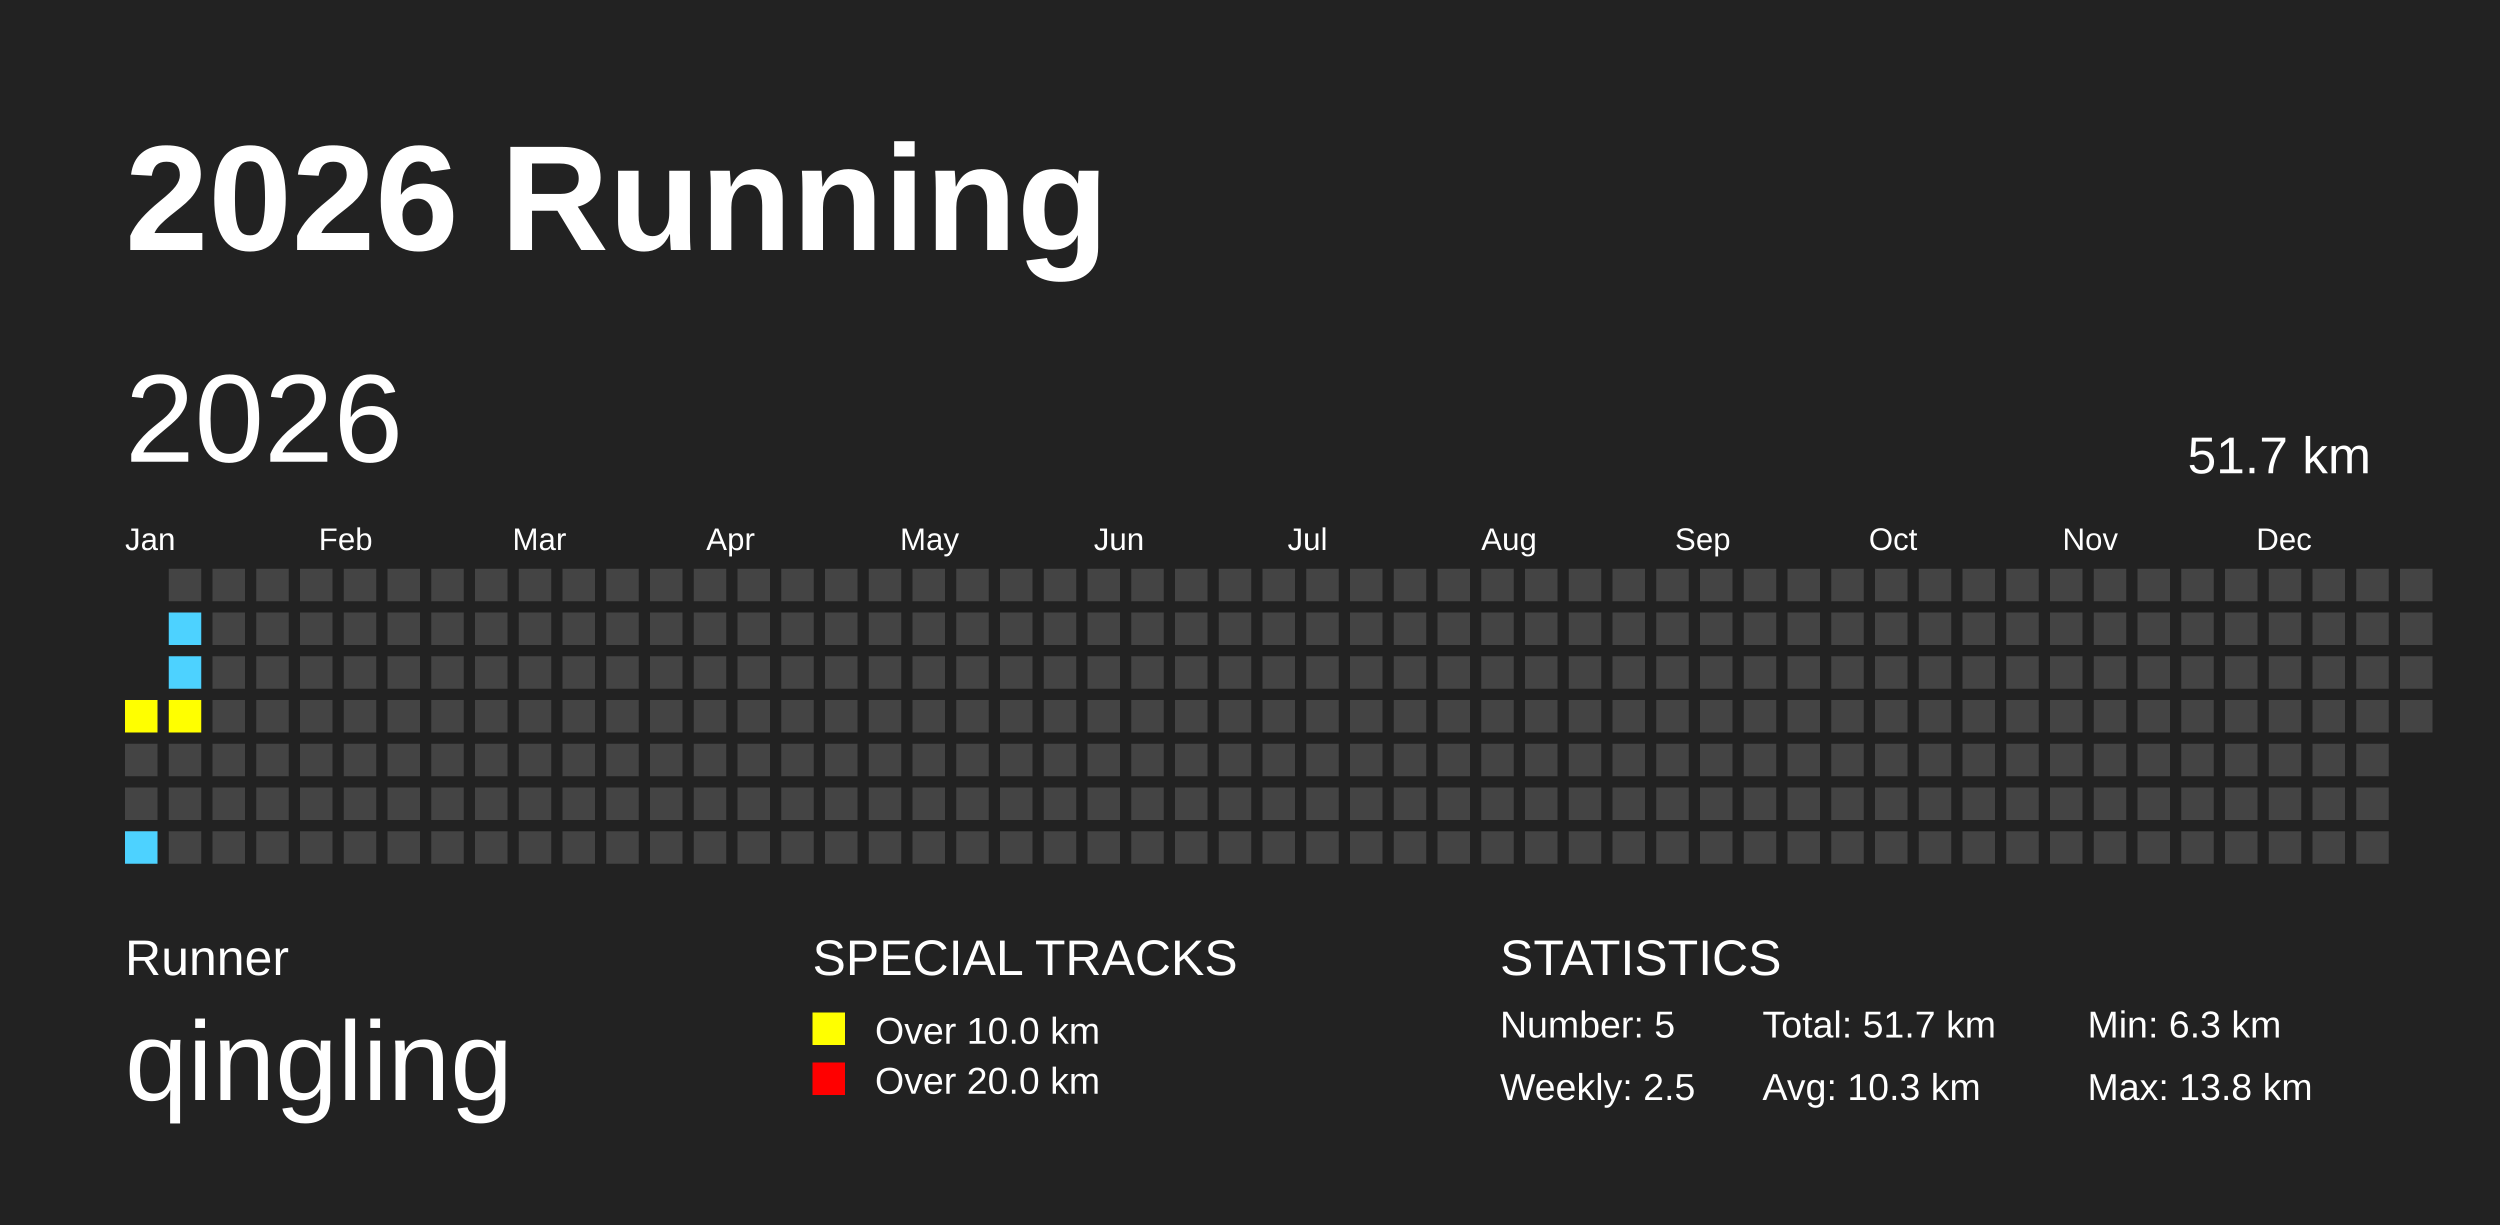
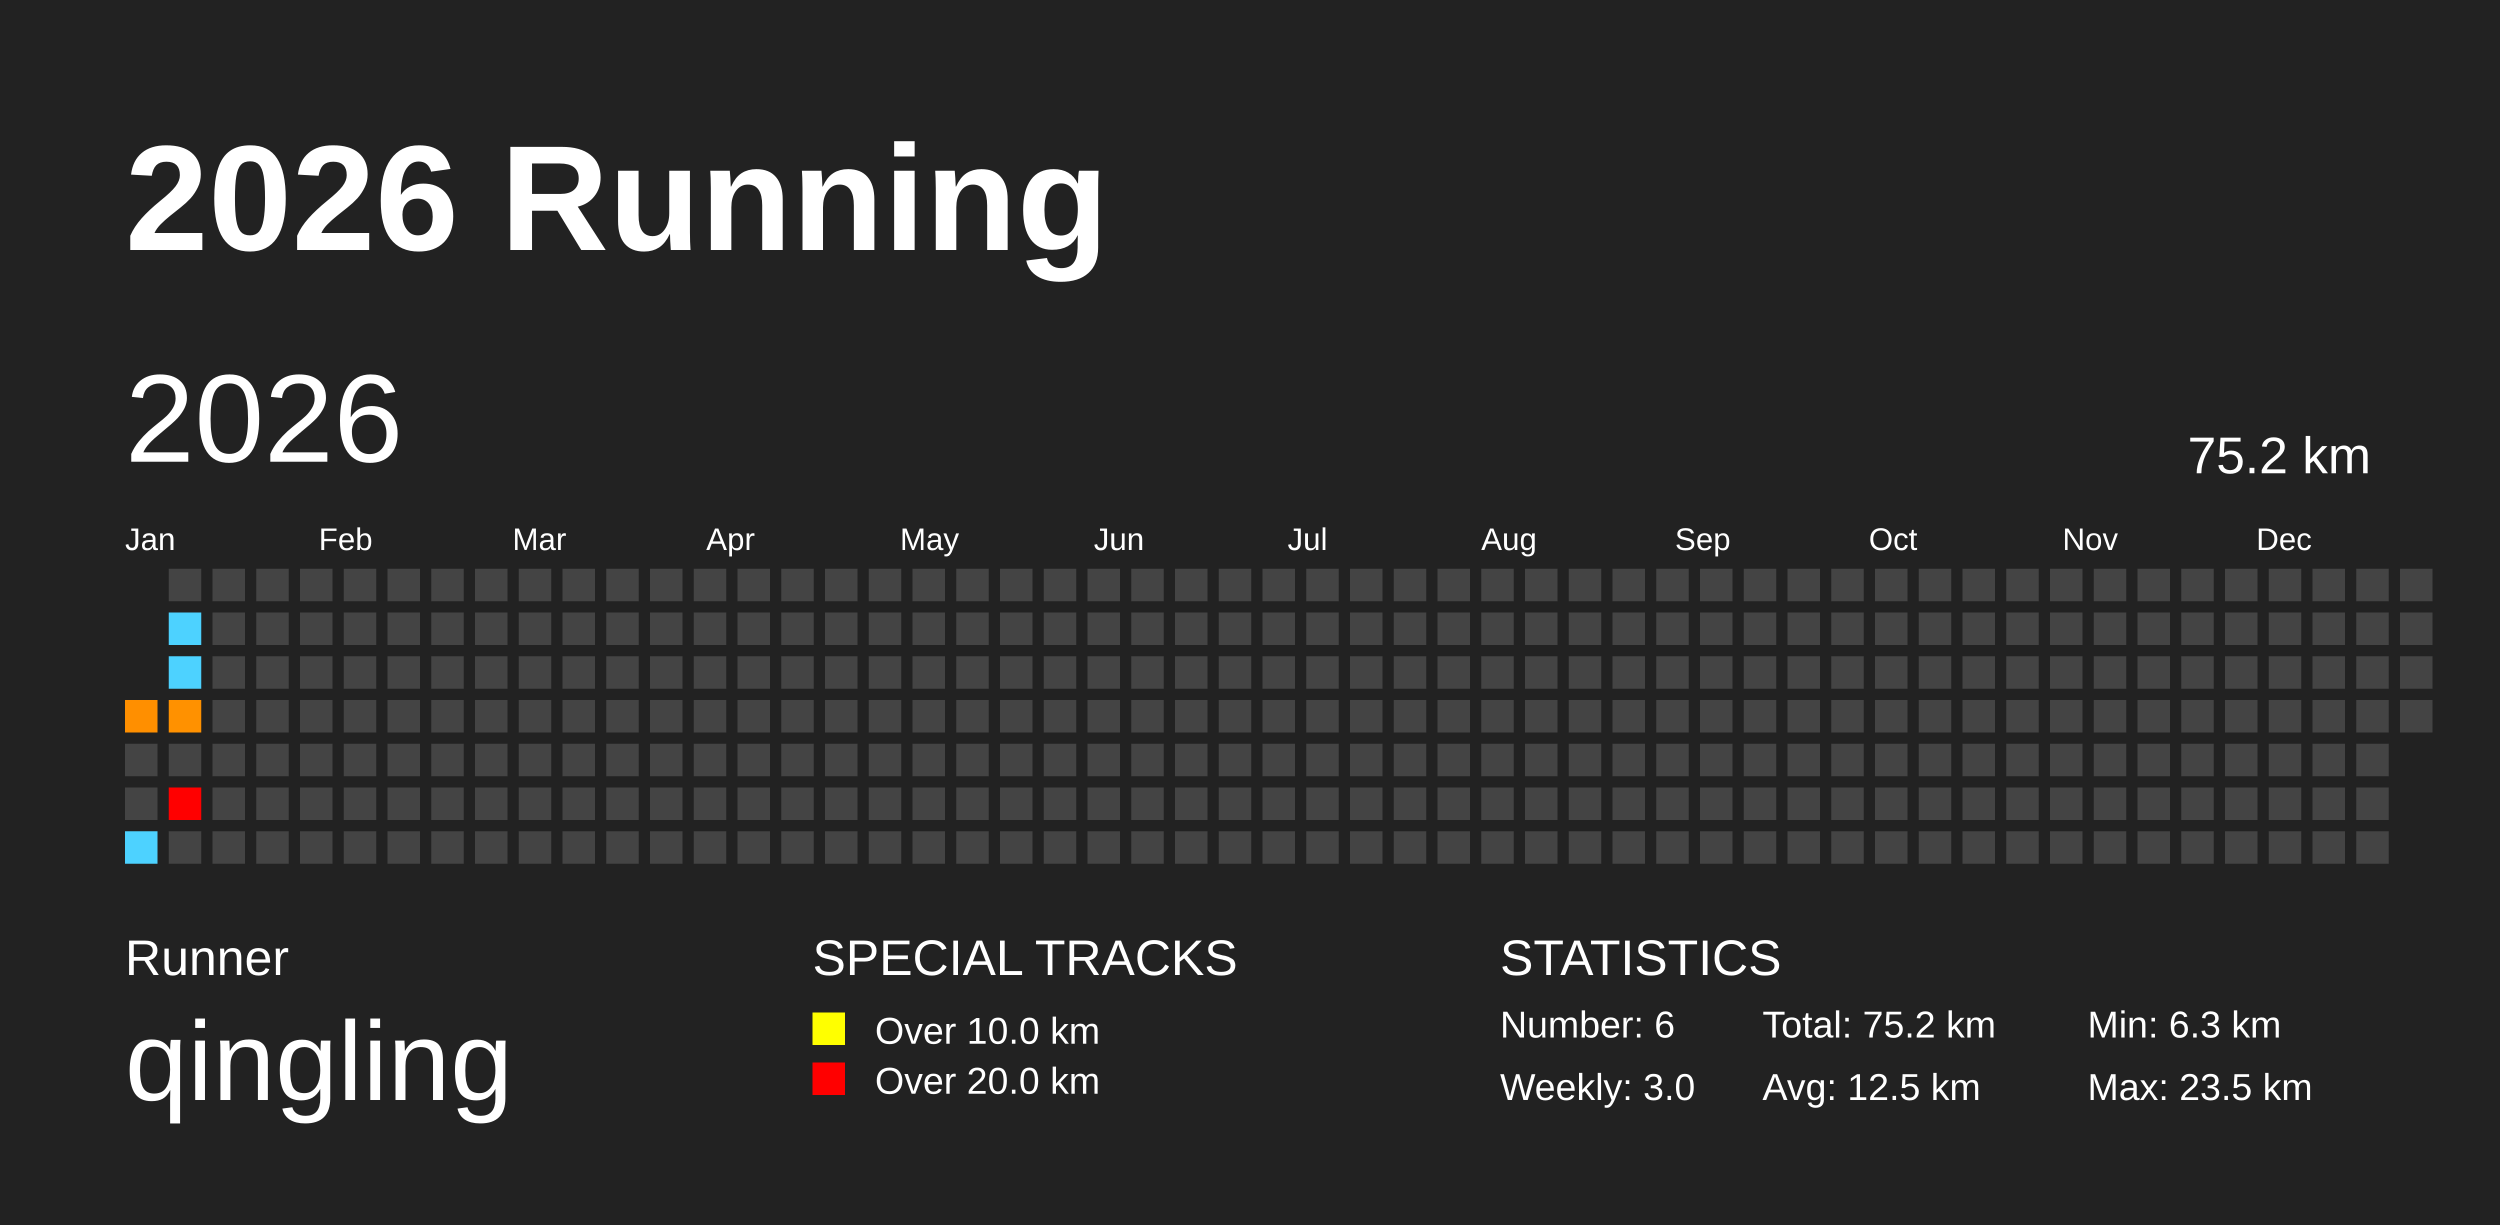
<svg xmlns="http://www.w3.org/2000/svg" baseProfile="full" height="98mm" version="1.1" viewBox="0,0,200,98" width="200mm">
  <defs />
  <rect fill="#222222" height="98" width="200" x="0" y="0" />
  <text fill="#FFFFFF" style="font-size:12px; font-family:Arial; font-weight:bold;" x="10" y="20">2026 Running</text>
  <text fill="#FFFFFF" style="font-size:4px; font-family:Arial" x="10" y="78">Runner</text>
  <text fill="#FFFFFF" style="font-size:9px; font-family:Arial" x="10" y="88">qingling</text>
  <text fill="#FFFFFF" style="font-size:4px; font-family:Arial" x="65" y="78">SPECIAL TRACKS</text>
  <rect fill="yellow" height="2.6" width="2.6" x="65" y="81" />
  <text fill="#FFFFFF" style="font-size:3px; font-family:Arial" x="70" y="83.5">Over 10.0 km</text>
  <rect fill="red" height="2.6" width="2.6" x="65" y="85" />
  <text fill="#FFFFFF" style="font-size:3px; font-family:Arial" x="70" y="87.5">Over 20.0 km</text>
  <text fill="#FFFFFF" style="font-size:4px; font-family:Arial" x="120" y="78">STATISTICS</text>
-   <text fill="#FFFFFF" style="font-size:3px; font-family:Arial" x="120" y="83">Number: 5</text>
-   <text fill="#FFFFFF" style="font-size:3px; font-family:Arial" x="120" y="88">Weekly: 2.5</text>
-   <text fill="#FFFFFF" style="font-size:3px; font-family:Arial" x="141" y="83">Total: 51.7 km</text>
-   <text fill="#FFFFFF" style="font-size:3px; font-family:Arial" x="141" y="88">Avg: 10.3 km</text>
+   <text fill="#FFFFFF" style="font-size:3px; font-family:Arial" x="120" y="83">Number: 6</text>
+   <text fill="#FFFFFF" style="font-size:3px; font-family:Arial" x="120" y="88">Weekly: 3.0</text>
+   <text fill="#FFFFFF" style="font-size:3px; font-family:Arial" x="141" y="83">Total: 75.2 km</text>
+   <text fill="#FFFFFF" style="font-size:3px; font-family:Arial" x="141" y="88">Avg: 12.5 km</text>
  <text fill="#FFFFFF" style="font-size:3px; font-family:Arial" x="167" y="83">Min: 6.3 km</text>
-   <text fill="#FFFFFF" style="font-size:3px; font-family:Arial" x="167" y="88">Max: 13.8 km</text>
+   <text fill="#FFFFFF" style="font-size:3px; font-family:Arial" x="167" y="88">Max: 23.5 km</text>
  <text dominant-baseline="hanging" fill="#FFFFFF" style="font-size:10.0px; font-family:Arial;" x="10" y="30">2026</text>
-   <text dominant-baseline="hanging" fill="#FFFFFF" style="font-size:4.125px; font-family:Arial;" x="175" y="35">51.7 km</text>
+   <text dominant-baseline="hanging" fill="#FFFFFF" style="font-size:4.125px; font-family:Arial;" x="175" y="35">75.2 km</text>
  <text fill="#FFFFFF" style="font-size:2.5px; font-family:Arial" x="10.0" y="44">Jan</text>
  <text fill="#FFFFFF" style="font-size:2.5px; font-family:Arial" x="25.5" y="44">Feb</text>
  <text fill="#FFFFFF" style="font-size:2.5px; font-family:Arial" x="41.0" y="44">Mar</text>
  <text fill="#FFFFFF" style="font-size:2.5px; font-family:Arial" x="56.5" y="44">Apr</text>
  <text fill="#FFFFFF" style="font-size:2.5px; font-family:Arial" x="72.0" y="44">May</text>
  <text fill="#FFFFFF" style="font-size:2.5px; font-family:Arial" x="87.5" y="44">Jun</text>
  <text fill="#FFFFFF" style="font-size:2.5px; font-family:Arial" x="103.0" y="44">Jul</text>
  <text fill="#FFFFFF" style="font-size:2.5px; font-family:Arial" x="118.5" y="44">Aug</text>
  <text fill="#FFFFFF" style="font-size:2.5px; font-family:Arial" x="134.0" y="44">Sep</text>
  <text fill="#FFFFFF" style="font-size:2.5px; font-family:Arial" x="149.5" y="44">Oct</text>
  <text fill="#FFFFFF" style="font-size:2.5px; font-family:Arial" x="165.0" y="44">Nov</text>
  <text fill="#FFFFFF" style="font-size:2.5px; font-family:Arial" x="180.5" y="44">Dec</text>
-   <rect fill="yellow" height="2.6" width="2.6" x="10.0" y="56.0" />
+   <rect fill="#ff8f00" height="2.6" width="2.6" x="10.0" y="56.0" />
  <rect fill="#444444" height="2.6" width="2.6" x="10.0" y="59.5" />
  <rect fill="#444444" height="2.6" width="2.6" x="10.0" y="63.0" />
-   <rect fill="#4DD2FF" height="2.6" width="2.6" x="10.0" y="66.5" />
+   <rect fill="#4dd2ff" height="2.6" width="2.6" x="10.0" y="66.5" />
  <rect fill="#444444" height="2.6" width="2.6" x="13.5" y="45.5" />
-   <rect fill="#4DD2FF" height="2.6" width="2.6" x="13.5" y="49.0" />
-   <rect fill="#4DD2FF" height="2.6" width="2.6" x="13.5" y="52.5" />
-   <rect fill="yellow" height="2.6" width="2.6" x="13.5" y="56.0" />
+   <rect fill="#4dd2ff" height="2.6" width="2.6" x="13.5" y="49.0" />
+   <rect fill="#4dd2ff" height="2.6" width="2.6" x="13.5" y="52.5" />
+   <rect fill="#ff9100" height="2.6" width="2.6" x="13.5" y="56.0" />
  <rect fill="#444444" height="2.6" width="2.6" x="13.5" y="59.5" />
-   <rect fill="#444444" height="2.6" width="2.6" x="13.5" y="63.0" />
+   <rect fill="red" height="2.6" width="2.6" x="13.5" y="63.0" />
  <rect fill="#444444" height="2.6" width="2.6" x="13.5" y="66.5" />
  <rect fill="#444444" height="2.6" width="2.6" x="17.0" y="45.5" />
  <rect fill="#444444" height="2.6" width="2.6" x="17.0" y="49.0" />
  <rect fill="#444444" height="2.6" width="2.6" x="17.0" y="52.5" />
  <rect fill="#444444" height="2.6" width="2.6" x="17.0" y="56.0" />
  <rect fill="#444444" height="2.6" width="2.6" x="17.0" y="59.5" />
  <rect fill="#444444" height="2.6" width="2.6" x="17.0" y="63.0" />
  <rect fill="#444444" height="2.6" width="2.6" x="17.0" y="66.5" />
  <rect fill="#444444" height="2.6" width="2.6" x="20.5" y="45.5" />
  <rect fill="#444444" height="2.6" width="2.6" x="20.5" y="49.0" />
  <rect fill="#444444" height="2.6" width="2.6" x="20.5" y="52.5" />
  <rect fill="#444444" height="2.6" width="2.6" x="20.5" y="56.0" />
  <rect fill="#444444" height="2.6" width="2.6" x="20.5" y="59.5" />
  <rect fill="#444444" height="2.6" width="2.6" x="20.5" y="63.0" />
  <rect fill="#444444" height="2.6" width="2.6" x="20.5" y="66.5" />
  <rect fill="#444444" height="2.6" width="2.6" x="24.0" y="45.5" />
  <rect fill="#444444" height="2.6" width="2.6" x="24.0" y="49.0" />
  <rect fill="#444444" height="2.6" width="2.6" x="24.0" y="52.5" />
  <rect fill="#444444" height="2.6" width="2.6" x="24.0" y="56.0" />
  <rect fill="#444444" height="2.6" width="2.6" x="24.0" y="59.5" />
  <rect fill="#444444" height="2.6" width="2.6" x="24.0" y="63.0" />
  <rect fill="#444444" height="2.6" width="2.6" x="24.0" y="66.5" />
  <rect fill="#444444" height="2.6" width="2.6" x="27.5" y="45.5" />
  <rect fill="#444444" height="2.6" width="2.6" x="27.5" y="49.0" />
  <rect fill="#444444" height="2.6" width="2.6" x="27.5" y="52.5" />
  <rect fill="#444444" height="2.6" width="2.6" x="27.5" y="56.0" />
  <rect fill="#444444" height="2.6" width="2.6" x="27.5" y="59.5" />
  <rect fill="#444444" height="2.6" width="2.6" x="27.5" y="63.0" />
  <rect fill="#444444" height="2.6" width="2.6" x="27.5" y="66.5" />
  <rect fill="#444444" height="2.6" width="2.6" x="31.0" y="45.5" />
  <rect fill="#444444" height="2.6" width="2.6" x="31.0" y="49.0" />
  <rect fill="#444444" height="2.6" width="2.6" x="31.0" y="52.5" />
  <rect fill="#444444" height="2.6" width="2.6" x="31.0" y="56.0" />
  <rect fill="#444444" height="2.6" width="2.6" x="31.0" y="59.5" />
  <rect fill="#444444" height="2.6" width="2.6" x="31.0" y="63.0" />
  <rect fill="#444444" height="2.6" width="2.6" x="31.0" y="66.5" />
  <rect fill="#444444" height="2.6" width="2.6" x="34.5" y="45.5" />
  <rect fill="#444444" height="2.6" width="2.6" x="34.5" y="49.0" />
  <rect fill="#444444" height="2.6" width="2.6" x="34.5" y="52.5" />
  <rect fill="#444444" height="2.6" width="2.6" x="34.5" y="56.0" />
  <rect fill="#444444" height="2.6" width="2.6" x="34.5" y="59.5" />
  <rect fill="#444444" height="2.6" width="2.6" x="34.5" y="63.0" />
  <rect fill="#444444" height="2.6" width="2.6" x="34.5" y="66.5" />
  <rect fill="#444444" height="2.6" width="2.6" x="38.0" y="45.5" />
  <rect fill="#444444" height="2.6" width="2.6" x="38.0" y="49.0" />
  <rect fill="#444444" height="2.6" width="2.6" x="38.0" y="52.5" />
  <rect fill="#444444" height="2.6" width="2.6" x="38.0" y="56.0" />
  <rect fill="#444444" height="2.6" width="2.6" x="38.0" y="59.5" />
  <rect fill="#444444" height="2.6" width="2.6" x="38.0" y="63.0" />
  <rect fill="#444444" height="2.6" width="2.6" x="38.0" y="66.5" />
  <rect fill="#444444" height="2.6" width="2.6" x="41.5" y="45.5" />
  <rect fill="#444444" height="2.6" width="2.6" x="41.5" y="49.0" />
  <rect fill="#444444" height="2.6" width="2.6" x="41.5" y="52.5" />
  <rect fill="#444444" height="2.6" width="2.6" x="41.5" y="56.0" />
  <rect fill="#444444" height="2.6" width="2.6" x="41.5" y="59.5" />
  <rect fill="#444444" height="2.6" width="2.6" x="41.5" y="63.0" />
  <rect fill="#444444" height="2.6" width="2.6" x="41.5" y="66.5" />
  <rect fill="#444444" height="2.6" width="2.6" x="45.0" y="45.5" />
  <rect fill="#444444" height="2.6" width="2.6" x="45.0" y="49.0" />
  <rect fill="#444444" height="2.6" width="2.6" x="45.0" y="52.5" />
  <rect fill="#444444" height="2.6" width="2.6" x="45.0" y="56.0" />
  <rect fill="#444444" height="2.6" width="2.6" x="45.0" y="59.5" />
  <rect fill="#444444" height="2.6" width="2.6" x="45.0" y="63.0" />
  <rect fill="#444444" height="2.6" width="2.6" x="45.0" y="66.5" />
  <rect fill="#444444" height="2.6" width="2.6" x="48.5" y="45.5" />
  <rect fill="#444444" height="2.6" width="2.6" x="48.5" y="49.0" />
  <rect fill="#444444" height="2.6" width="2.6" x="48.5" y="52.5" />
  <rect fill="#444444" height="2.6" width="2.6" x="48.5" y="56.0" />
  <rect fill="#444444" height="2.6" width="2.6" x="48.5" y="59.5" />
  <rect fill="#444444" height="2.6" width="2.6" x="48.5" y="63.0" />
  <rect fill="#444444" height="2.6" width="2.6" x="48.5" y="66.5" />
  <rect fill="#444444" height="2.6" width="2.6" x="52.0" y="45.5" />
  <rect fill="#444444" height="2.6" width="2.6" x="52.0" y="49.0" />
  <rect fill="#444444" height="2.6" width="2.6" x="52.0" y="52.5" />
  <rect fill="#444444" height="2.6" width="2.6" x="52.0" y="56.0" />
  <rect fill="#444444" height="2.6" width="2.6" x="52.0" y="59.5" />
  <rect fill="#444444" height="2.6" width="2.6" x="52.0" y="63.0" />
  <rect fill="#444444" height="2.6" width="2.6" x="52.0" y="66.5" />
  <rect fill="#444444" height="2.6" width="2.6" x="55.5" y="45.5" />
  <rect fill="#444444" height="2.6" width="2.6" x="55.5" y="49.0" />
  <rect fill="#444444" height="2.6" width="2.6" x="55.5" y="52.5" />
  <rect fill="#444444" height="2.6" width="2.6" x="55.5" y="56.0" />
  <rect fill="#444444" height="2.6" width="2.6" x="55.5" y="59.5" />
  <rect fill="#444444" height="2.6" width="2.6" x="55.5" y="63.0" />
  <rect fill="#444444" height="2.6" width="2.6" x="55.5" y="66.5" />
  <rect fill="#444444" height="2.6" width="2.6" x="59.0" y="45.5" />
  <rect fill="#444444" height="2.6" width="2.6" x="59.0" y="49.0" />
  <rect fill="#444444" height="2.6" width="2.6" x="59.0" y="52.5" />
  <rect fill="#444444" height="2.6" width="2.6" x="59.0" y="56.0" />
  <rect fill="#444444" height="2.6" width="2.6" x="59.0" y="59.5" />
  <rect fill="#444444" height="2.6" width="2.6" x="59.0" y="63.0" />
  <rect fill="#444444" height="2.6" width="2.6" x="59.0" y="66.5" />
  <rect fill="#444444" height="2.6" width="2.6" x="62.5" y="45.5" />
  <rect fill="#444444" height="2.6" width="2.6" x="62.5" y="49.0" />
  <rect fill="#444444" height="2.6" width="2.6" x="62.5" y="52.5" />
  <rect fill="#444444" height="2.6" width="2.6" x="62.5" y="56.0" />
  <rect fill="#444444" height="2.6" width="2.6" x="62.5" y="59.5" />
  <rect fill="#444444" height="2.6" width="2.6" x="62.5" y="63.0" />
  <rect fill="#444444" height="2.6" width="2.6" x="62.5" y="66.5" />
  <rect fill="#444444" height="2.6" width="2.6" x="66.0" y="45.5" />
  <rect fill="#444444" height="2.6" width="2.6" x="66.0" y="49.0" />
  <rect fill="#444444" height="2.6" width="2.6" x="66.0" y="52.5" />
  <rect fill="#444444" height="2.6" width="2.6" x="66.0" y="56.0" />
  <rect fill="#444444" height="2.6" width="2.6" x="66.0" y="59.5" />
  <rect fill="#444444" height="2.6" width="2.6" x="66.0" y="63.0" />
  <rect fill="#444444" height="2.6" width="2.6" x="66.0" y="66.5" />
  <rect fill="#444444" height="2.6" width="2.6" x="69.5" y="45.5" />
  <rect fill="#444444" height="2.6" width="2.6" x="69.5" y="49.0" />
  <rect fill="#444444" height="2.6" width="2.6" x="69.5" y="52.5" />
  <rect fill="#444444" height="2.6" width="2.6" x="69.5" y="56.0" />
  <rect fill="#444444" height="2.6" width="2.6" x="69.5" y="59.5" />
  <rect fill="#444444" height="2.6" width="2.6" x="69.5" y="63.0" />
  <rect fill="#444444" height="2.6" width="2.6" x="69.5" y="66.5" />
  <rect fill="#444444" height="2.6" width="2.6" x="73.0" y="45.5" />
  <rect fill="#444444" height="2.6" width="2.6" x="73.0" y="49.0" />
  <rect fill="#444444" height="2.6" width="2.6" x="73.0" y="52.5" />
  <rect fill="#444444" height="2.6" width="2.6" x="73.0" y="56.0" />
  <rect fill="#444444" height="2.6" width="2.6" x="73.0" y="59.5" />
  <rect fill="#444444" height="2.6" width="2.6" x="73.0" y="63.0" />
  <rect fill="#444444" height="2.6" width="2.6" x="73.0" y="66.5" />
  <rect fill="#444444" height="2.6" width="2.6" x="76.5" y="45.5" />
  <rect fill="#444444" height="2.6" width="2.6" x="76.5" y="49.0" />
  <rect fill="#444444" height="2.6" width="2.6" x="76.5" y="52.5" />
  <rect fill="#444444" height="2.6" width="2.6" x="76.5" y="56.0" />
  <rect fill="#444444" height="2.6" width="2.6" x="76.5" y="59.5" />
  <rect fill="#444444" height="2.6" width="2.6" x="76.5" y="63.0" />
  <rect fill="#444444" height="2.6" width="2.6" x="76.5" y="66.5" />
  <rect fill="#444444" height="2.6" width="2.6" x="80.0" y="45.5" />
  <rect fill="#444444" height="2.6" width="2.6" x="80.0" y="49.0" />
  <rect fill="#444444" height="2.6" width="2.6" x="80.0" y="52.5" />
  <rect fill="#444444" height="2.6" width="2.6" x="80.0" y="56.0" />
  <rect fill="#444444" height="2.6" width="2.6" x="80.0" y="59.5" />
  <rect fill="#444444" height="2.6" width="2.6" x="80.0" y="63.0" />
  <rect fill="#444444" height="2.6" width="2.6" x="80.0" y="66.5" />
  <rect fill="#444444" height="2.6" width="2.6" x="83.5" y="45.5" />
  <rect fill="#444444" height="2.6" width="2.6" x="83.5" y="49.0" />
  <rect fill="#444444" height="2.6" width="2.6" x="83.5" y="52.5" />
  <rect fill="#444444" height="2.6" width="2.6" x="83.5" y="56.0" />
  <rect fill="#444444" height="2.6" width="2.6" x="83.5" y="59.5" />
  <rect fill="#444444" height="2.6" width="2.6" x="83.5" y="63.0" />
  <rect fill="#444444" height="2.6" width="2.6" x="83.5" y="66.5" />
  <rect fill="#444444" height="2.6" width="2.6" x="87.0" y="45.5" />
  <rect fill="#444444" height="2.6" width="2.6" x="87.0" y="49.0" />
  <rect fill="#444444" height="2.6" width="2.6" x="87.0" y="52.5" />
  <rect fill="#444444" height="2.6" width="2.6" x="87.0" y="56.0" />
  <rect fill="#444444" height="2.6" width="2.6" x="87.0" y="59.5" />
  <rect fill="#444444" height="2.6" width="2.6" x="87.0" y="63.0" />
  <rect fill="#444444" height="2.6" width="2.6" x="87.0" y="66.5" />
  <rect fill="#444444" height="2.6" width="2.6" x="90.5" y="45.5" />
  <rect fill="#444444" height="2.6" width="2.6" x="90.5" y="49.0" />
  <rect fill="#444444" height="2.6" width="2.6" x="90.5" y="52.5" />
  <rect fill="#444444" height="2.6" width="2.6" x="90.5" y="56.0" />
  <rect fill="#444444" height="2.6" width="2.6" x="90.5" y="59.5" />
  <rect fill="#444444" height="2.6" width="2.6" x="90.5" y="63.0" />
  <rect fill="#444444" height="2.6" width="2.6" x="90.5" y="66.5" />
  <rect fill="#444444" height="2.6" width="2.6" x="94.0" y="45.5" />
  <rect fill="#444444" height="2.6" width="2.6" x="94.0" y="49.0" />
  <rect fill="#444444" height="2.6" width="2.6" x="94.0" y="52.5" />
  <rect fill="#444444" height="2.6" width="2.6" x="94.0" y="56.0" />
  <rect fill="#444444" height="2.6" width="2.6" x="94.0" y="59.5" />
  <rect fill="#444444" height="2.6" width="2.6" x="94.0" y="63.0" />
  <rect fill="#444444" height="2.6" width="2.6" x="94.0" y="66.5" />
  <rect fill="#444444" height="2.6" width="2.6" x="97.5" y="45.5" />
  <rect fill="#444444" height="2.6" width="2.6" x="97.5" y="49.0" />
  <rect fill="#444444" height="2.6" width="2.6" x="97.5" y="52.5" />
  <rect fill="#444444" height="2.6" width="2.6" x="97.5" y="56.0" />
  <rect fill="#444444" height="2.6" width="2.6" x="97.5" y="59.5" />
  <rect fill="#444444" height="2.6" width="2.6" x="97.5" y="63.0" />
  <rect fill="#444444" height="2.6" width="2.6" x="97.5" y="66.5" />
  <rect fill="#444444" height="2.6" width="2.6" x="101.0" y="45.5" />
  <rect fill="#444444" height="2.6" width="2.6" x="101.0" y="49.0" />
  <rect fill="#444444" height="2.6" width="2.6" x="101.0" y="52.5" />
  <rect fill="#444444" height="2.6" width="2.6" x="101.0" y="56.0" />
  <rect fill="#444444" height="2.6" width="2.6" x="101.0" y="59.5" />
  <rect fill="#444444" height="2.6" width="2.6" x="101.0" y="63.0" />
  <rect fill="#444444" height="2.6" width="2.6" x="101.0" y="66.5" />
  <rect fill="#444444" height="2.6" width="2.6" x="104.5" y="45.5" />
  <rect fill="#444444" height="2.6" width="2.6" x="104.5" y="49.0" />
  <rect fill="#444444" height="2.6" width="2.6" x="104.5" y="52.5" />
  <rect fill="#444444" height="2.6" width="2.6" x="104.5" y="56.0" />
  <rect fill="#444444" height="2.6" width="2.6" x="104.5" y="59.5" />
  <rect fill="#444444" height="2.6" width="2.6" x="104.5" y="63.0" />
  <rect fill="#444444" height="2.6" width="2.6" x="104.5" y="66.5" />
  <rect fill="#444444" height="2.6" width="2.6" x="108.0" y="45.5" />
  <rect fill="#444444" height="2.6" width="2.6" x="108.0" y="49.0" />
  <rect fill="#444444" height="2.6" width="2.6" x="108.0" y="52.5" />
  <rect fill="#444444" height="2.6" width="2.6" x="108.0" y="56.0" />
  <rect fill="#444444" height="2.6" width="2.6" x="108.0" y="59.5" />
  <rect fill="#444444" height="2.6" width="2.6" x="108.0" y="63.0" />
  <rect fill="#444444" height="2.6" width="2.6" x="108.0" y="66.5" />
  <rect fill="#444444" height="2.6" width="2.6" x="111.5" y="45.5" />
  <rect fill="#444444" height="2.6" width="2.6" x="111.5" y="49.0" />
  <rect fill="#444444" height="2.6" width="2.6" x="111.5" y="52.5" />
  <rect fill="#444444" height="2.6" width="2.6" x="111.5" y="56.0" />
  <rect fill="#444444" height="2.6" width="2.6" x="111.5" y="59.5" />
  <rect fill="#444444" height="2.6" width="2.6" x="111.5" y="63.0" />
  <rect fill="#444444" height="2.6" width="2.6" x="111.5" y="66.5" />
  <rect fill="#444444" height="2.6" width="2.6" x="115.0" y="45.5" />
  <rect fill="#444444" height="2.6" width="2.6" x="115.0" y="49.0" />
  <rect fill="#444444" height="2.6" width="2.6" x="115.0" y="52.5" />
  <rect fill="#444444" height="2.6" width="2.6" x="115.0" y="56.0" />
  <rect fill="#444444" height="2.6" width="2.6" x="115.0" y="59.5" />
  <rect fill="#444444" height="2.6" width="2.6" x="115.0" y="63.0" />
  <rect fill="#444444" height="2.6" width="2.6" x="115.0" y="66.5" />
  <rect fill="#444444" height="2.6" width="2.6" x="118.5" y="45.5" />
  <rect fill="#444444" height="2.6" width="2.6" x="118.5" y="49.0" />
  <rect fill="#444444" height="2.6" width="2.6" x="118.5" y="52.5" />
  <rect fill="#444444" height="2.6" width="2.6" x="118.5" y="56.0" />
  <rect fill="#444444" height="2.6" width="2.6" x="118.5" y="59.5" />
  <rect fill="#444444" height="2.6" width="2.6" x="118.5" y="63.0" />
  <rect fill="#444444" height="2.6" width="2.6" x="118.5" y="66.5" />
  <rect fill="#444444" height="2.6" width="2.6" x="122.0" y="45.5" />
  <rect fill="#444444" height="2.6" width="2.6" x="122.0" y="49.0" />
  <rect fill="#444444" height="2.6" width="2.6" x="122.0" y="52.5" />
  <rect fill="#444444" height="2.6" width="2.6" x="122.0" y="56.0" />
  <rect fill="#444444" height="2.6" width="2.6" x="122.0" y="59.5" />
  <rect fill="#444444" height="2.6" width="2.6" x="122.0" y="63.0" />
  <rect fill="#444444" height="2.6" width="2.6" x="122.0" y="66.5" />
  <rect fill="#444444" height="2.6" width="2.6" x="125.5" y="45.5" />
  <rect fill="#444444" height="2.6" width="2.6" x="125.5" y="49.0" />
  <rect fill="#444444" height="2.6" width="2.6" x="125.5" y="52.5" />
  <rect fill="#444444" height="2.6" width="2.6" x="125.5" y="56.0" />
  <rect fill="#444444" height="2.6" width="2.6" x="125.5" y="59.5" />
  <rect fill="#444444" height="2.6" width="2.6" x="125.5" y="63.0" />
  <rect fill="#444444" height="2.6" width="2.6" x="125.5" y="66.5" />
  <rect fill="#444444" height="2.6" width="2.6" x="129.0" y="45.5" />
  <rect fill="#444444" height="2.6" width="2.6" x="129.0" y="49.0" />
  <rect fill="#444444" height="2.6" width="2.6" x="129.0" y="52.5" />
  <rect fill="#444444" height="2.6" width="2.6" x="129.0" y="56.0" />
  <rect fill="#444444" height="2.6" width="2.6" x="129.0" y="59.5" />
  <rect fill="#444444" height="2.6" width="2.6" x="129.0" y="63.0" />
  <rect fill="#444444" height="2.6" width="2.6" x="129.0" y="66.5" />
  <rect fill="#444444" height="2.6" width="2.6" x="132.5" y="45.5" />
  <rect fill="#444444" height="2.6" width="2.6" x="132.5" y="49.0" />
  <rect fill="#444444" height="2.6" width="2.6" x="132.5" y="52.5" />
  <rect fill="#444444" height="2.6" width="2.6" x="132.5" y="56.0" />
  <rect fill="#444444" height="2.6" width="2.6" x="132.5" y="59.5" />
  <rect fill="#444444" height="2.6" width="2.6" x="132.5" y="63.0" />
  <rect fill="#444444" height="2.6" width="2.6" x="132.5" y="66.5" />
  <rect fill="#444444" height="2.6" width="2.6" x="136.0" y="45.5" />
  <rect fill="#444444" height="2.6" width="2.6" x="136.0" y="49.0" />
  <rect fill="#444444" height="2.6" width="2.6" x="136.0" y="52.5" />
  <rect fill="#444444" height="2.6" width="2.6" x="136.0" y="56.0" />
  <rect fill="#444444" height="2.6" width="2.6" x="136.0" y="59.5" />
  <rect fill="#444444" height="2.6" width="2.6" x="136.0" y="63.0" />
  <rect fill="#444444" height="2.6" width="2.6" x="136.0" y="66.5" />
  <rect fill="#444444" height="2.6" width="2.6" x="139.5" y="45.5" />
  <rect fill="#444444" height="2.6" width="2.6" x="139.5" y="49.0" />
  <rect fill="#444444" height="2.6" width="2.6" x="139.5" y="52.5" />
  <rect fill="#444444" height="2.6" width="2.6" x="139.5" y="56.0" />
  <rect fill="#444444" height="2.6" width="2.6" x="139.5" y="59.5" />
  <rect fill="#444444" height="2.6" width="2.6" x="139.5" y="63.0" />
  <rect fill="#444444" height="2.6" width="2.6" x="139.5" y="66.5" />
  <rect fill="#444444" height="2.6" width="2.6" x="143.0" y="45.5" />
  <rect fill="#444444" height="2.6" width="2.6" x="143.0" y="49.0" />
  <rect fill="#444444" height="2.6" width="2.6" x="143.0" y="52.5" />
  <rect fill="#444444" height="2.6" width="2.6" x="143.0" y="56.0" />
  <rect fill="#444444" height="2.6" width="2.6" x="143.0" y="59.5" />
  <rect fill="#444444" height="2.6" width="2.6" x="143.0" y="63.0" />
  <rect fill="#444444" height="2.6" width="2.6" x="143.0" y="66.5" />
  <rect fill="#444444" height="2.6" width="2.6" x="146.5" y="45.5" />
  <rect fill="#444444" height="2.6" width="2.6" x="146.5" y="49.0" />
  <rect fill="#444444" height="2.6" width="2.6" x="146.5" y="52.5" />
  <rect fill="#444444" height="2.6" width="2.6" x="146.5" y="56.0" />
  <rect fill="#444444" height="2.6" width="2.6" x="146.5" y="59.5" />
  <rect fill="#444444" height="2.6" width="2.6" x="146.5" y="63.0" />
  <rect fill="#444444" height="2.6" width="2.6" x="146.5" y="66.5" />
  <rect fill="#444444" height="2.6" width="2.6" x="150.0" y="45.5" />
  <rect fill="#444444" height="2.6" width="2.6" x="150.0" y="49.0" />
  <rect fill="#444444" height="2.6" width="2.6" x="150.0" y="52.5" />
  <rect fill="#444444" height="2.6" width="2.6" x="150.0" y="56.0" />
  <rect fill="#444444" height="2.6" width="2.6" x="150.0" y="59.5" />
  <rect fill="#444444" height="2.6" width="2.6" x="150.0" y="63.0" />
  <rect fill="#444444" height="2.6" width="2.6" x="150.0" y="66.5" />
  <rect fill="#444444" height="2.6" width="2.6" x="153.5" y="45.5" />
  <rect fill="#444444" height="2.6" width="2.6" x="153.5" y="49.0" />
  <rect fill="#444444" height="2.6" width="2.6" x="153.5" y="52.5" />
  <rect fill="#444444" height="2.6" width="2.6" x="153.5" y="56.0" />
  <rect fill="#444444" height="2.6" width="2.6" x="153.5" y="59.5" />
  <rect fill="#444444" height="2.6" width="2.6" x="153.5" y="63.0" />
  <rect fill="#444444" height="2.6" width="2.6" x="153.5" y="66.5" />
  <rect fill="#444444" height="2.6" width="2.6" x="157.0" y="45.5" />
  <rect fill="#444444" height="2.6" width="2.6" x="157.0" y="49.0" />
  <rect fill="#444444" height="2.6" width="2.6" x="157.0" y="52.5" />
  <rect fill="#444444" height="2.6" width="2.6" x="157.0" y="56.0" />
  <rect fill="#444444" height="2.6" width="2.6" x="157.0" y="59.5" />
  <rect fill="#444444" height="2.6" width="2.6" x="157.0" y="63.0" />
  <rect fill="#444444" height="2.6" width="2.6" x="157.0" y="66.5" />
  <rect fill="#444444" height="2.6" width="2.6" x="160.5" y="45.5" />
  <rect fill="#444444" height="2.6" width="2.6" x="160.5" y="49.0" />
  <rect fill="#444444" height="2.6" width="2.6" x="160.5" y="52.5" />
  <rect fill="#444444" height="2.6" width="2.6" x="160.5" y="56.0" />
  <rect fill="#444444" height="2.6" width="2.6" x="160.5" y="59.5" />
  <rect fill="#444444" height="2.6" width="2.6" x="160.5" y="63.0" />
  <rect fill="#444444" height="2.6" width="2.6" x="160.5" y="66.5" />
  <rect fill="#444444" height="2.6" width="2.6" x="164.0" y="45.5" />
  <rect fill="#444444" height="2.6" width="2.6" x="164.0" y="49.0" />
  <rect fill="#444444" height="2.6" width="2.6" x="164.0" y="52.5" />
  <rect fill="#444444" height="2.6" width="2.6" x="164.0" y="56.0" />
  <rect fill="#444444" height="2.6" width="2.6" x="164.0" y="59.5" />
  <rect fill="#444444" height="2.6" width="2.6" x="164.0" y="63.0" />
  <rect fill="#444444" height="2.6" width="2.6" x="164.0" y="66.5" />
  <rect fill="#444444" height="2.6" width="2.6" x="167.5" y="45.5" />
  <rect fill="#444444" height="2.6" width="2.6" x="167.5" y="49.0" />
  <rect fill="#444444" height="2.6" width="2.6" x="167.5" y="52.5" />
  <rect fill="#444444" height="2.6" width="2.6" x="167.5" y="56.0" />
  <rect fill="#444444" height="2.6" width="2.6" x="167.5" y="59.5" />
  <rect fill="#444444" height="2.6" width="2.6" x="167.5" y="63.0" />
  <rect fill="#444444" height="2.6" width="2.6" x="167.5" y="66.5" />
  <rect fill="#444444" height="2.6" width="2.6" x="171.0" y="45.5" />
  <rect fill="#444444" height="2.6" width="2.6" x="171.0" y="49.0" />
  <rect fill="#444444" height="2.6" width="2.6" x="171.0" y="52.5" />
  <rect fill="#444444" height="2.6" width="2.6" x="171.0" y="56.0" />
  <rect fill="#444444" height="2.6" width="2.6" x="171.0" y="59.5" />
  <rect fill="#444444" height="2.6" width="2.6" x="171.0" y="63.0" />
  <rect fill="#444444" height="2.6" width="2.6" x="171.0" y="66.5" />
  <rect fill="#444444" height="2.6" width="2.6" x="174.5" y="45.5" />
  <rect fill="#444444" height="2.6" width="2.6" x="174.5" y="49.0" />
  <rect fill="#444444" height="2.6" width="2.6" x="174.5" y="52.5" />
  <rect fill="#444444" height="2.6" width="2.6" x="174.5" y="56.0" />
  <rect fill="#444444" height="2.6" width="2.6" x="174.5" y="59.5" />
  <rect fill="#444444" height="2.6" width="2.6" x="174.5" y="63.0" />
  <rect fill="#444444" height="2.6" width="2.6" x="174.5" y="66.5" />
  <rect fill="#444444" height="2.6" width="2.6" x="178.0" y="45.5" />
  <rect fill="#444444" height="2.6" width="2.6" x="178.0" y="49.0" />
  <rect fill="#444444" height="2.6" width="2.6" x="178.0" y="52.5" />
  <rect fill="#444444" height="2.6" width="2.6" x="178.0" y="56.0" />
  <rect fill="#444444" height="2.6" width="2.6" x="178.0" y="59.5" />
  <rect fill="#444444" height="2.6" width="2.6" x="178.0" y="63.0" />
  <rect fill="#444444" height="2.6" width="2.6" x="178.0" y="66.5" />
  <rect fill="#444444" height="2.6" width="2.6" x="181.5" y="45.5" />
  <rect fill="#444444" height="2.6" width="2.6" x="181.5" y="49.0" />
  <rect fill="#444444" height="2.6" width="2.6" x="181.5" y="52.5" />
  <rect fill="#444444" height="2.6" width="2.6" x="181.5" y="56.0" />
  <rect fill="#444444" height="2.6" width="2.6" x="181.5" y="59.5" />
  <rect fill="#444444" height="2.6" width="2.6" x="181.5" y="63.0" />
  <rect fill="#444444" height="2.6" width="2.6" x="181.5" y="66.5" />
  <rect fill="#444444" height="2.6" width="2.6" x="185.0" y="45.5" />
  <rect fill="#444444" height="2.6" width="2.6" x="185.0" y="49.0" />
  <rect fill="#444444" height="2.6" width="2.6" x="185.0" y="52.5" />
  <rect fill="#444444" height="2.6" width="2.6" x="185.0" y="56.0" />
  <rect fill="#444444" height="2.6" width="2.6" x="185.0" y="59.5" />
  <rect fill="#444444" height="2.6" width="2.6" x="185.0" y="63.0" />
  <rect fill="#444444" height="2.6" width="2.6" x="185.0" y="66.5" />
  <rect fill="#444444" height="2.6" width="2.6" x="188.5" y="45.5" />
  <rect fill="#444444" height="2.6" width="2.6" x="188.5" y="49.0" />
  <rect fill="#444444" height="2.6" width="2.6" x="188.5" y="52.5" />
  <rect fill="#444444" height="2.6" width="2.6" x="188.5" y="56.0" />
  <rect fill="#444444" height="2.6" width="2.6" x="188.5" y="59.5" />
  <rect fill="#444444" height="2.6" width="2.6" x="188.5" y="63.0" />
  <rect fill="#444444" height="2.6" width="2.6" x="188.5" y="66.5" />
  <rect fill="#444444" height="2.6" width="2.6" x="192.0" y="45.5" />
  <rect fill="#444444" height="2.6" width="2.6" x="192.0" y="49.0" />
  <rect fill="#444444" height="2.6" width="2.6" x="192.0" y="52.5" />
  <rect fill="#444444" height="2.6" width="2.6" x="192.0" y="56.0" />
</svg>
